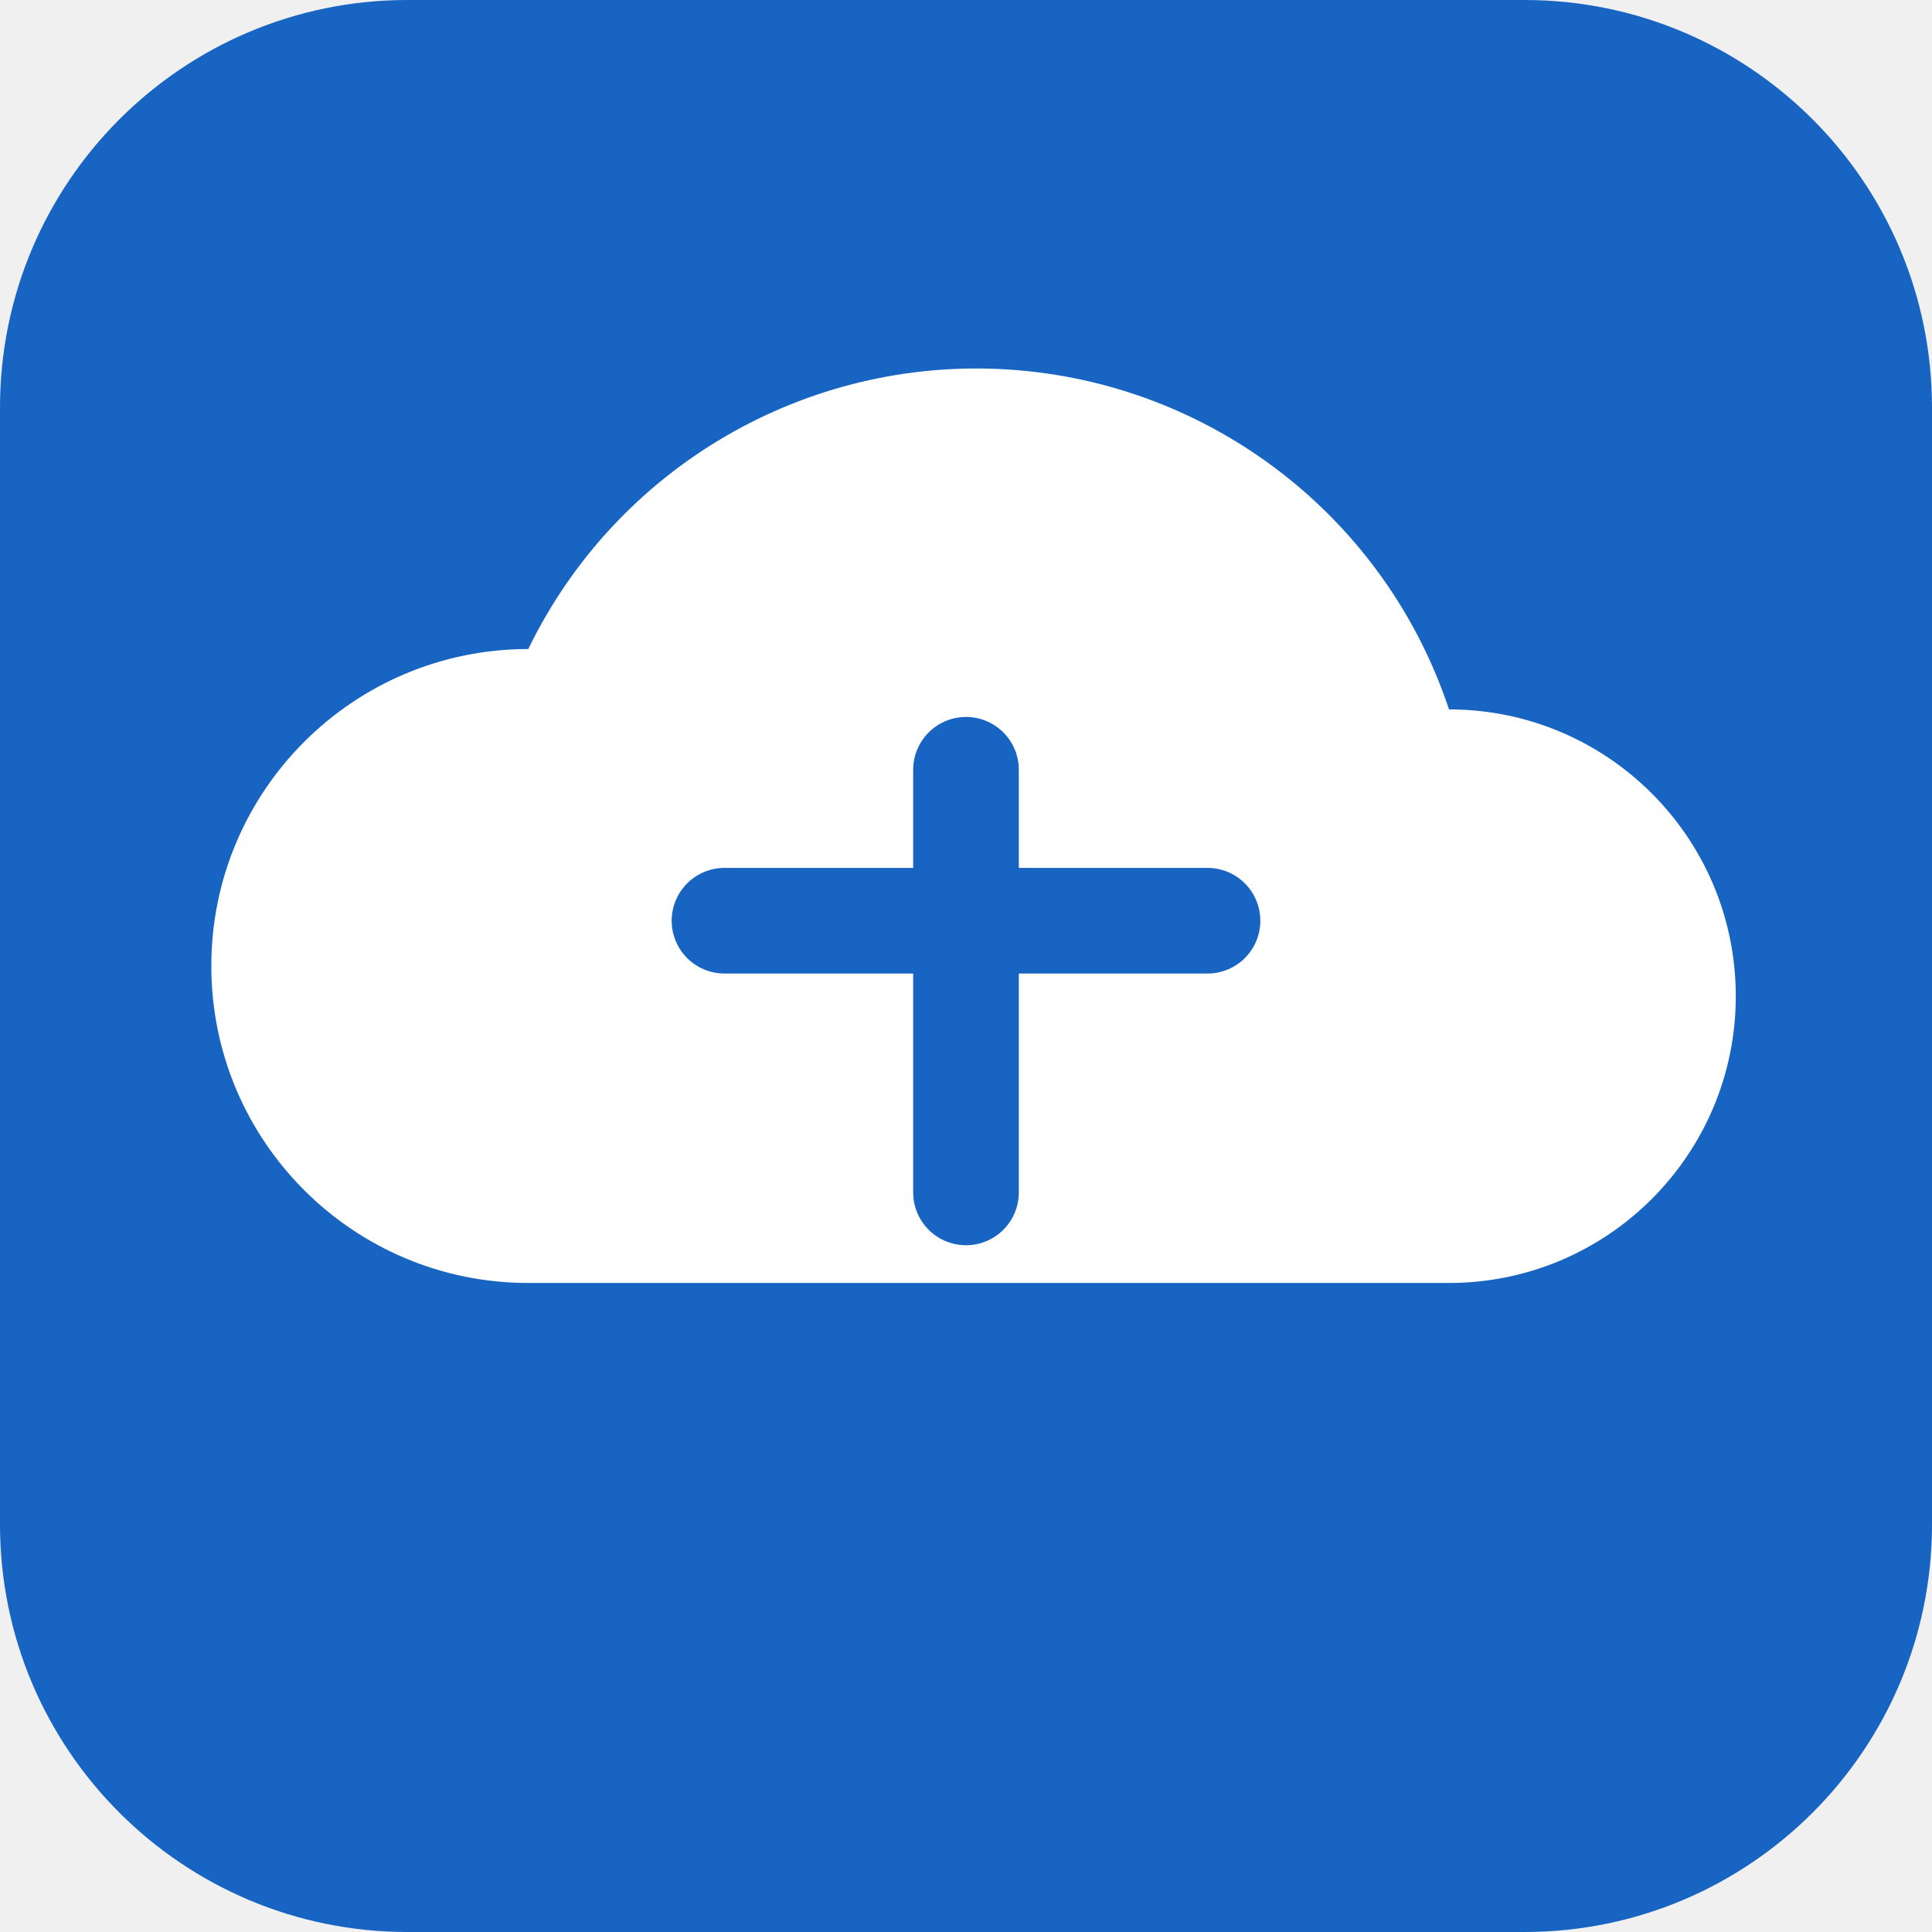
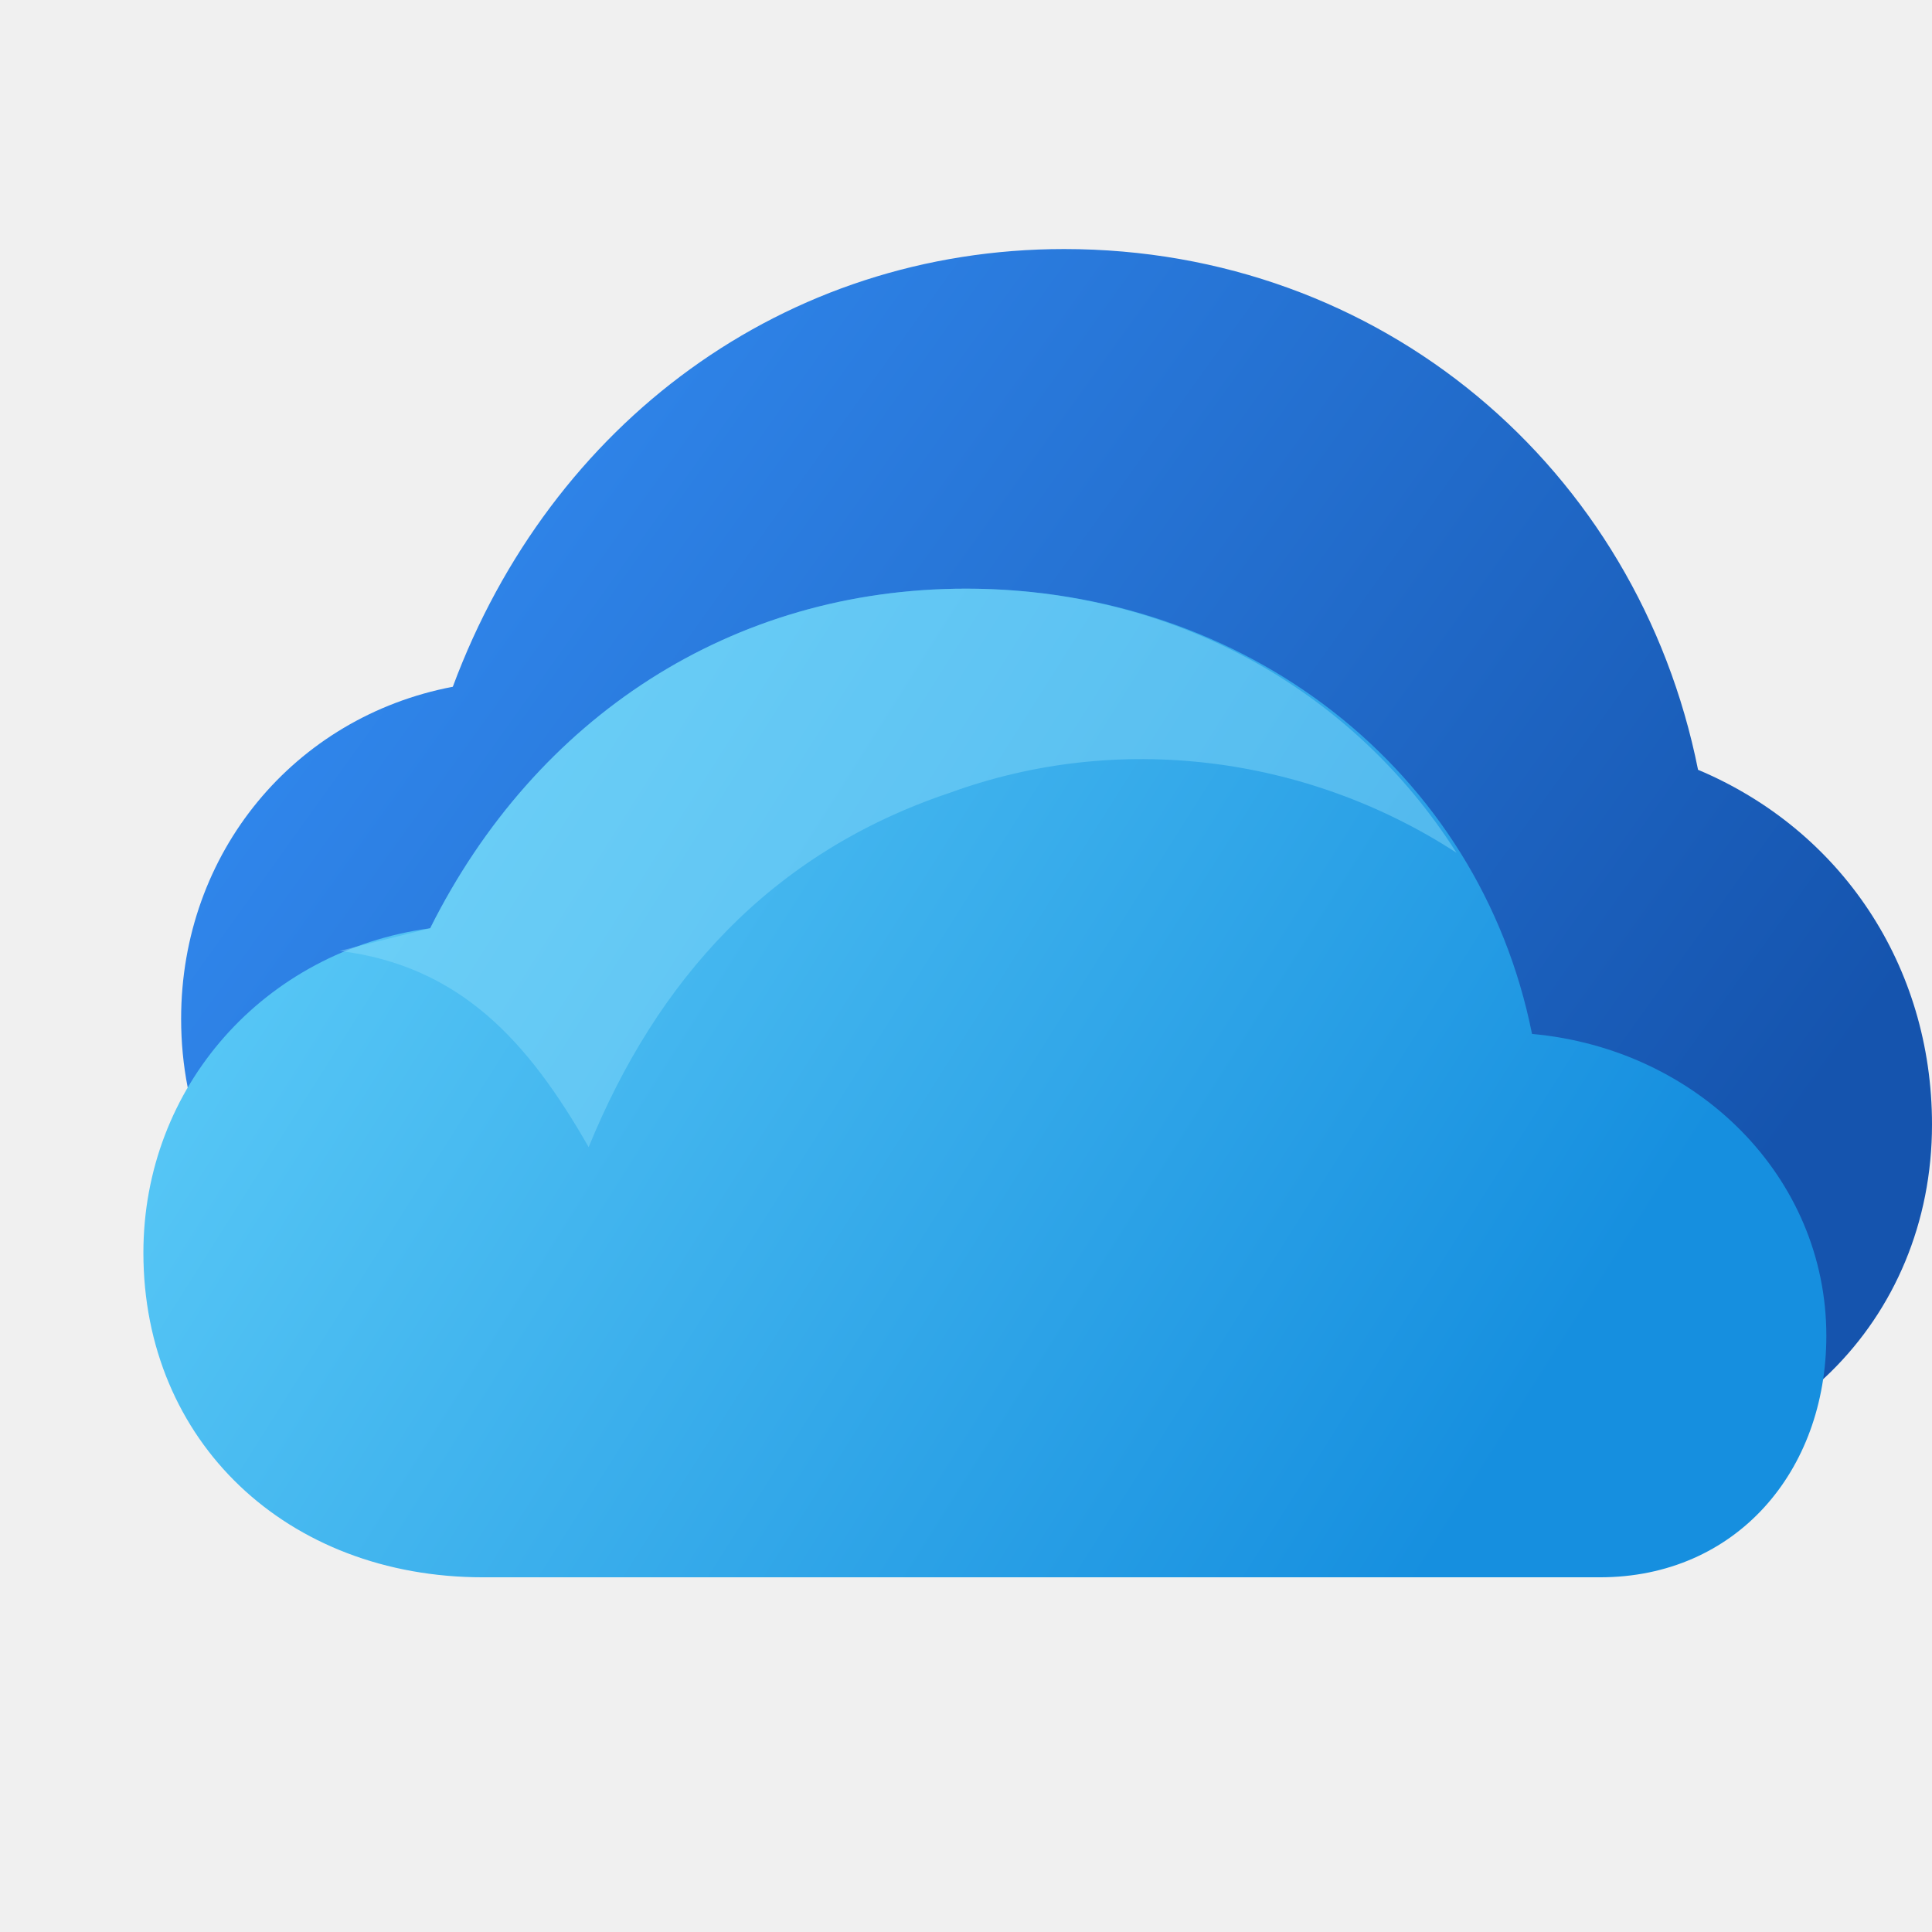
- <svg xmlns="http://www.w3.org/2000/svg" width="128" height="128" viewBox="0 0 128 128">
-   <rect width="128" height="128" rx="27" fill="#1764c2" />
-   <path d="M35 85h61a19 19 0 0 0 0-38 33 33 0 0 0-61-4 21 21 0 0 0 0 42Z" fill="#fff" />
-   <path d="M48 61h32M64 51v28" fill="none" stroke="#1764c2" stroke-width="7" stroke-linecap="round" />
+ <svg xmlns="http://www.w3.org/2000/svg" width="256" height="256" viewBox="0 0 256 256">
+   <defs>
+     <linearGradient id="back" x1="48" y1="55" x2="218" y2="177" gradientUnits="userSpaceOnUse">
+       <stop stop-color="#328af0" />
+       <stop offset="1" stop-color="#1554ae" />
+     </linearGradient>
+     <linearGradient id="front" x1="40" y1="108" x2="192" y2="204" gradientUnits="userSpaceOnUse">
+       <stop stop-color="#58c8f6" />
+       <stop offset="1" stop-color="#168fdf" />
+     </linearGradient>
+   </defs>
+   <path d="M69 179c-26 0-45-19-45-44 0-22 15-40 36-44 13-35 44-58 81-58 42 0 76 29 84 69 19 8 31 26 31 47 0 26-20 46-47 46H69Z" fill="url(#back)" />
+   <path d="M64 209c-26 0-45-18-45-43 0-22 16-40 38-43 14-28 40-45 71-45 37 0 68 24 75 59 22 2 39 19 39 40 0 18-12 32-30 32H64Z" fill="url(#front)" />
+   <path d="M57 123c14-28 40-45 71-45 27 0 51 13 65 35-20-13-45-16-67-8-24 8-39 25-48 47-8-14-17-24-33-26 4-1 8-2 12-3Z" fill="#8cdefb" opacity=".42" />
</svg>
